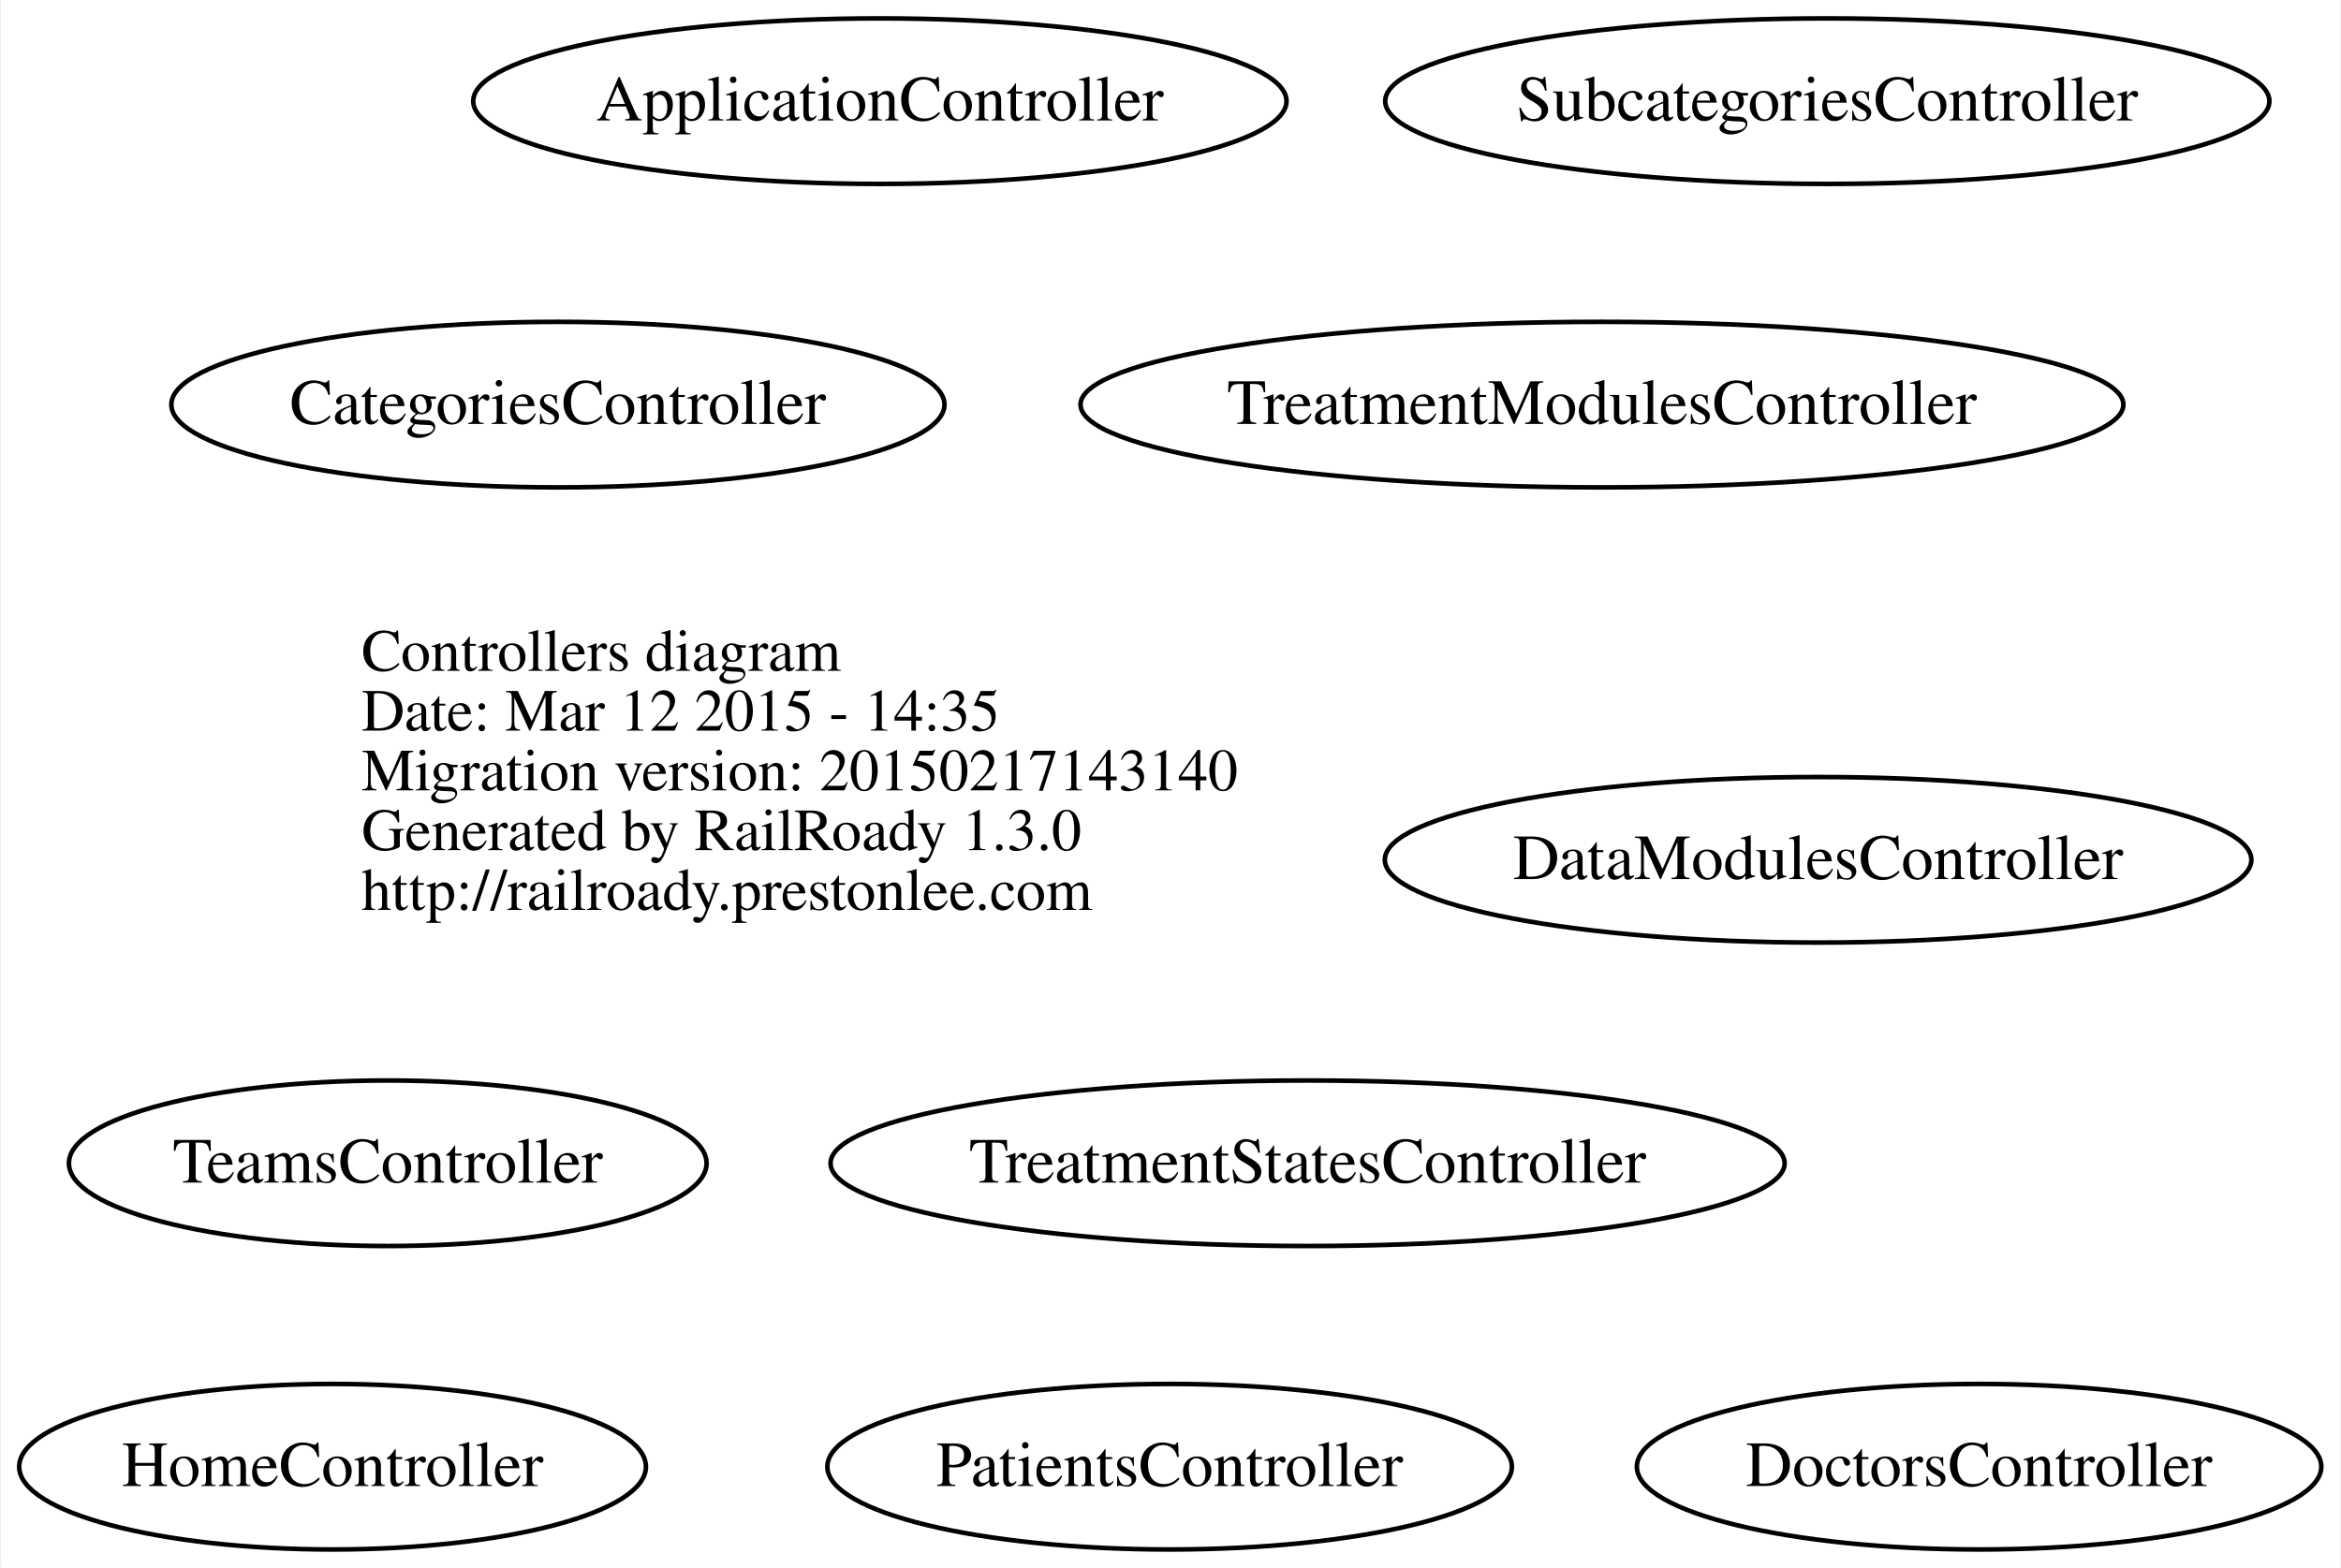
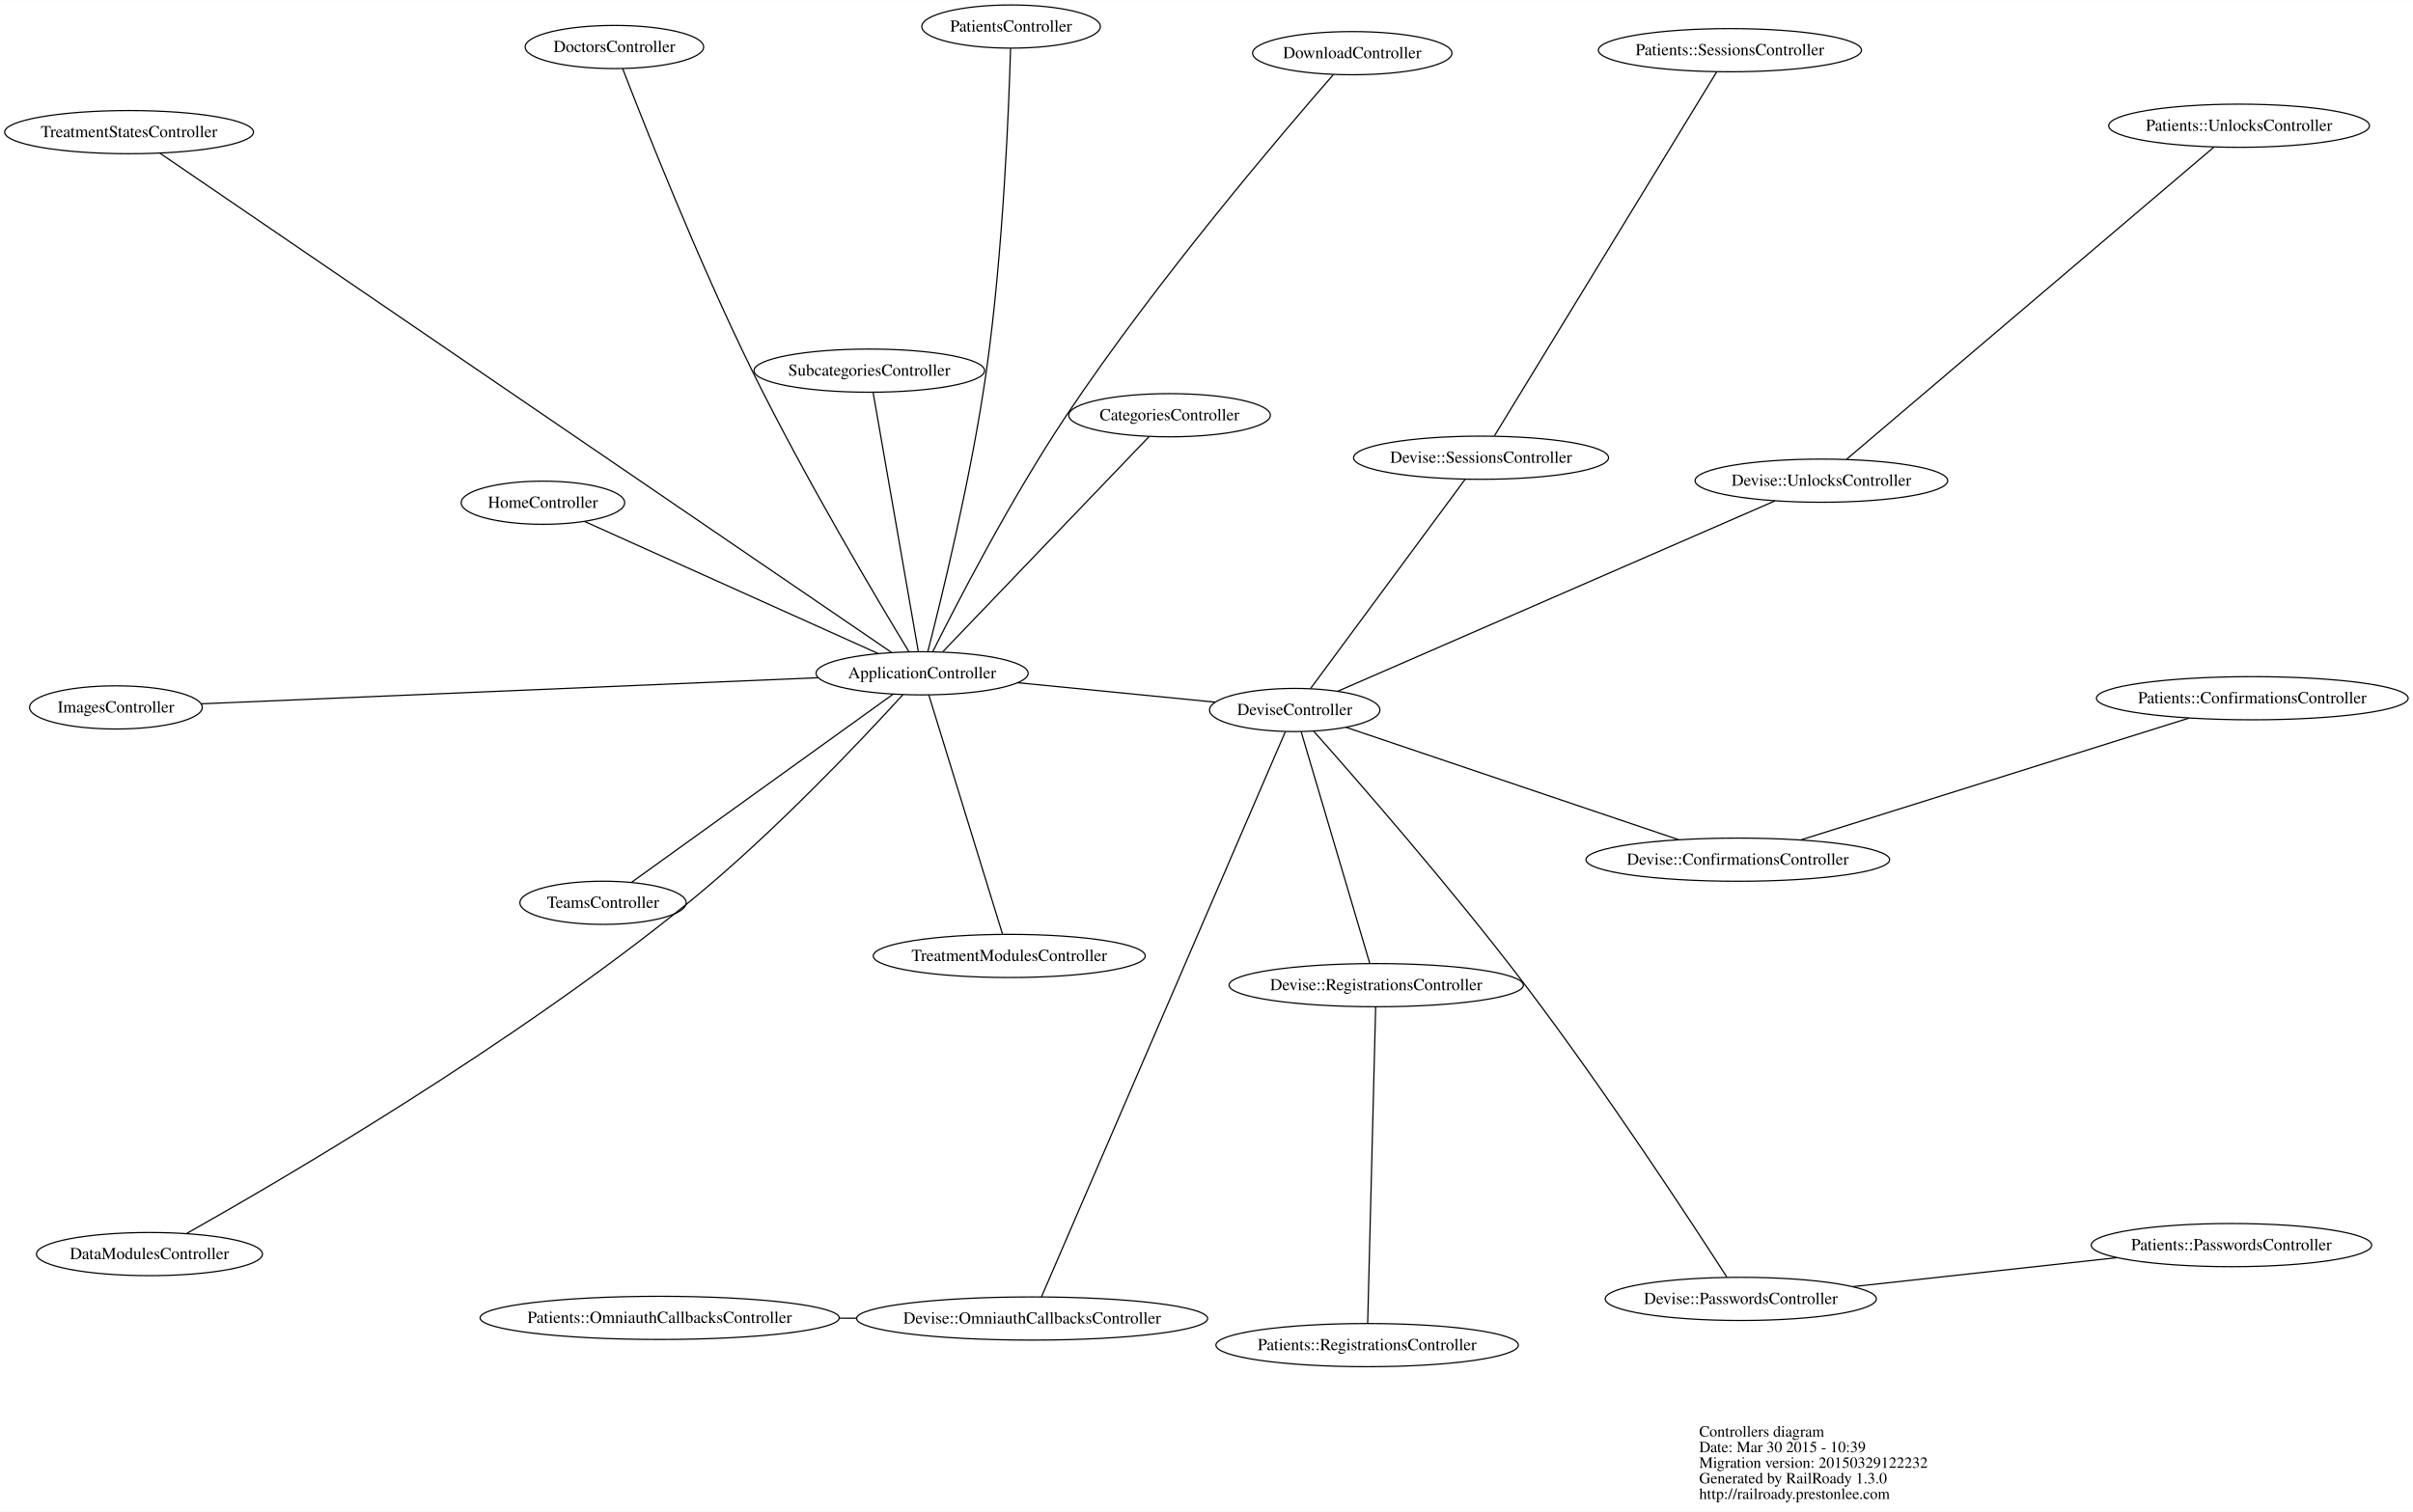
- <svg xmlns="http://www.w3.org/2000/svg" width="509pt" height="341pt" viewBox="0.00 0.00 508.52 341.00">
-   <g id="graph0" class="graph" transform="scale(1 1) rotate(0) translate(180.069 161)">
-     <polygon fill="white" stroke="none" points="-180.069,180 -180.069,-161 328.455,-161 328.455,180 -180.069,180" />
+ <svg xmlns="http://www.w3.org/2000/svg" width="2012pt" height="1261pt" viewBox="0.00 0.00 2011.72 1260.54">
+   <g id="graph0" class="graph" transform="scale(1 1) rotate(0) translate(1057.32 555.04)">
+     <polygon fill="white" stroke="none" points="-1057.32,705.5 -1057.32,-555.04 954.401,-555.04 954.401,705.5 -1057.32,705.5" />
    <g id="node1" class="node">
-       <text text-anchor="start" x="-101.688" y="-15.1" font-family="Times,serif" font-size="13.00">Controllers diagram</text>
-       <text text-anchor="start" x="-101.688" y="-2.1" font-family="Times,serif" font-size="13.00">Date: Mar 12 2015 - 14:35</text>
-       <text text-anchor="start" x="-101.688" y="10.9" font-family="Times,serif" font-size="13.00">Migration version: 20150217143140</text>
-       <text text-anchor="start" x="-101.688" y="23.9" font-family="Times,serif" font-size="13.00">Generated by RailRoady 1.3.0</text>
-       <text text-anchor="start" x="-101.688" y="36.9" font-family="Times,serif" font-size="13.00">http://railroady.prestonlee.com</text>
+       <text text-anchor="start" x="359.312" y="642.9" font-family="Times,serif" font-size="13.00">Controllers diagram</text>
+       <text text-anchor="start" x="359.312" y="655.9" font-family="Times,serif" font-size="13.00">Date: Mar 30 2015 - 10:39</text>
+       <text text-anchor="start" x="359.312" y="668.9" font-family="Times,serif" font-size="13.00">Migration version: 20150329122232</text>
+       <text text-anchor="start" x="359.312" y="681.9" font-family="Times,serif" font-size="13.00">Generated by RailRoady 1.3.0</text>
+       <text text-anchor="start" x="359.312" y="694.9" font-family="Times,serif" font-size="13.00">http://railroady.prestonlee.com</text>
    </g>
    <g id="node2" class="node">
-       <ellipse fill="none" stroke="black" cx="11" cy="-139" rx="88.417" ry="18" />
-       <text text-anchor="middle" x="11" y="-134.8" font-family="Times,serif" font-size="14.00">ApplicationController</text>
+       <ellipse fill="none" stroke="black" cx="-288.544" cy="6.333" rx="88.417" ry="18" />
+       <text text-anchor="middle" x="-288.544" y="10.533" font-family="Times,serif" font-size="14.00">ApplicationController</text>
    </g>
    <g id="node3" class="node">
-       <ellipse fill="none" stroke="black" cx="-59" cy="-73" rx="84.05" ry="18" />
-       <text text-anchor="middle" x="-59" y="-68.8" font-family="Times,serif" font-size="14.00">CategoriesController</text>
+       <ellipse fill="none" stroke="black" cx="-82.275" cy="-208.898" rx="84.05" ry="18" />
+       <text text-anchor="middle" x="-82.275" y="-204.698" font-family="Times,serif" font-size="14.00">CategoriesController</text>
+     </g>
+     <g id="edge1" class="edge">
+       <path fill="none" stroke="black" d="M-271.313,-11.647C-232.389,-52.262 -138.052,-150.698 -99.313,-191.12" />
    </g>
    <g id="node4" class="node">
-       <ellipse fill="none" stroke="black" cx="215" cy="26" rx="94.205" ry="18" />
-       <text text-anchor="middle" x="215" y="30.2" font-family="Times,serif" font-size="14.00">DataModulesController</text>
+       <ellipse fill="none" stroke="black" cx="-932.707" cy="490.663" rx="94.205" ry="18" />
+       <text text-anchor="middle" x="-932.707" y="494.863" font-family="Times,serif" font-size="14.00">DataModulesController</text>
+     </g>
+     <g id="edge2" class="edge">
+       <path fill="none" stroke="black" d="M-304.504,24.085C-336.584,59.277 -411.954,139.512 -483.548,197.7 -630.211,316.899 -826.706,431.271 -901.782,473.519" />
    </g>
    <g id="node5" class="node">
-       <ellipse fill="none" stroke="black" cx="250" cy="158" rx="74.41" ry="18" />
-       <text text-anchor="middle" x="250" y="162.2" font-family="Times,serif" font-size="14.00">DoctorsController</text>
+       <ellipse fill="none" stroke="black" cx="-545.079" cy="-515.991" rx="74.41" ry="18" />
+       <text text-anchor="middle" x="-545.079" y="-511.791" font-family="Times,serif" font-size="14.00">DoctorsController</text>
+     </g>
+     <g id="edge3" class="edge">
+       <path fill="none" stroke="black" d="M-299.556,-11.665C-324.363,-52.545 -385.914,-155.847 -430.251,-246.036 -475.864,-338.82 -521.341,-454.202 -538.216,-498.001" />
    </g>
    <g id="node6" class="node">
-       <ellipse fill="none" stroke="black" cx="-108" cy="158" rx="68.137" ry="18" />
-       <text text-anchor="middle" x="-108" y="162.2" font-family="Times,serif" font-size="14.00">HomeController</text>
+       <ellipse fill="none" stroke="black" cx="70.064" cy="-510.841" rx="83.098" ry="18" />
+       <text text-anchor="middle" x="70.064" y="-506.641" font-family="Times,serif" font-size="14.00">DownloadController</text>
+     </g>
+     <g id="edge4" class="edge">
+       <path fill="none" stroke="black" d="M-279.63,-11.803C-260.806,-49.562 -214.882,-138.92 -168.149,-208.868 -92.291,-322.413 14.382,-447.249 54.231,-492.88" />
    </g>
    <g id="node7" class="node">
-       <ellipse fill="none" stroke="black" cx="74" cy="158" rx="74.419" ry="18" />
-       <text text-anchor="middle" x="74" y="162.2" font-family="Times,serif" font-size="14.00">PatientsController</text>
+       <ellipse fill="none" stroke="black" cx="-604.667" cy="-135.927" rx="68.137" ry="18" />
+       <text text-anchor="middle" x="-604.667" y="-131.727" font-family="Times,serif" font-size="14.00">HomeController</text>
+     </g>
+     <g id="edge5" class="edge">
+       <path fill="none" stroke="black" d="M-325.116,-10.125C-386.551,-37.772 -509.646,-93.165 -569.87,-120.267" />
    </g>
    <g id="node8" class="node">
-       <ellipse fill="none" stroke="black" cx="217" cy="-139" rx="96.126" ry="18" />
-       <text text-anchor="middle" x="217" y="-134.8" font-family="Times,serif" font-size="14.00">SubcategoriesController</text>
+       <ellipse fill="none" stroke="black" cx="-960.68" cy="34.776" rx="71.988" ry="18" />
+       <text text-anchor="middle" x="-960.68" y="38.977" font-family="Times,serif" font-size="14.00">ImagesController</text>
+     </g>
+     <g id="edge6" class="edge">
+       <path fill="none" stroke="black" d="M-375.038,9.993C-509.238,15.672 -765.076,26.499 -889.368,31.759" />
+     </g>
+     <g id="node15" class="node">
+       <ellipse fill="none" stroke="black" cx="-214.391" cy="-533.04" rx="74.419" ry="18" />
+       <text text-anchor="middle" x="-214.391" y="-528.84" font-family="Times,serif" font-size="14.00">PatientsController</text>
+     </g>
+     <g id="edge13" class="edge">
+       <path fill="none" stroke="black" d="M-283.769,-11.884C-273.137,-53.214 -247.463,-157.386 -234.926,-246.115 -220.672,-346.992 -216.095,-469.296 -214.824,-514.82" />
+     </g>
+     <g id="node16" class="node">
+       <ellipse fill="none" stroke="black" cx="-332.588" cy="-246.076" rx="96.126" ry="18" />
+       <text text-anchor="middle" x="-332.588" y="-241.876" font-family="Times,serif" font-size="14.00">SubcategoriesController</text>
+     </g>
+     <g id="edge14" class="edge">
+       <path fill="none" stroke="black" d="M-291.712,-11.82C-299.819,-58.278 -321.25,-181.099 -329.39,-227.748" />
+     </g>
+     <g id="node17" class="node">
+       <ellipse fill="none" stroke="black" cx="-554.56" cy="197.717" rx="69.323" ry="18" />
+       <text text-anchor="middle" x="-554.56" y="201.917" font-family="Times,serif" font-size="14.00">TeamsController</text>
+     </g>
+     <g id="edge15" class="edge">
+       <path fill="none" stroke="black" d="M-312.621,23.655C-363.267,60.092 -480.299,144.29 -530.73,180.572" />
+     </g>
+     <g id="node18" class="node">
+       <ellipse fill="none" stroke="black" cx="-215.917" cy="242.031" rx="113.378" ry="18" />
+       <text text-anchor="middle" x="-215.917" y="246.231" font-family="Times,serif" font-size="14.00">TreatmentModulesController</text>
+     </g>
+     <g id="edge16" class="edge">
+       <path fill="none" stroke="black" d="M-282.966,24.436C-269.447,68.31 -235.053,179.93 -221.514,223.866" />
+     </g>
+     <g id="node19" class="node">
+       <ellipse fill="none" stroke="black" cx="-949.711" cy="-444.991" rx="103.722" ry="18" />
+       <text text-anchor="middle" x="-949.711" y="-440.791" font-family="Times,serif" font-size="14.00">TreatmentStatesController</text>
+     </g>
+     <g id="edge17" class="edge">
+       <path fill="none" stroke="black" d="M-314.058,-11.083C-419.19,-82.848 -818.264,-355.262 -923.917,-427.383" />
+     </g>
+     <g id="node26" class="node">
+       <ellipse fill="none" stroke="black" cx="22.087" cy="36.92" rx="71.027" ry="18" />
+       <text text-anchor="middle" x="22.087" y="41.12" font-family="Times,serif" font-size="14.00">DeviseController</text>
+     </g>
+     <g id="edge24" class="edge">
+       <path fill="none" stroke="black" d="M-208.952,14.17C-157.901,19.197 -92.399,25.647 -44.185,30.395" />
    </g>
    <g id="node9" class="node">
-       <ellipse fill="none" stroke="black" cx="-96" cy="92" rx="69.323" ry="18" />
-       <text text-anchor="middle" x="-96" y="96.2" font-family="Times,serif" font-size="14.00">TeamsController</text>
+       <ellipse fill="none" stroke="black" cx="820.42" cy="27.108" rx="129.963" ry="18" />
+       <text text-anchor="middle" x="820.42" y="31.308" font-family="Times,serif" font-size="14.00">Patients::ConfirmationsController</text>
    </g>
    <g id="node10" class="node">
-       <ellipse fill="none" stroke="black" cx="168" cy="-73" rx="113.378" ry="18" />
-       <text text-anchor="middle" x="168" y="-68.8" font-family="Times,serif" font-size="14.00">TreatmentModulesController</text>
+       <ellipse fill="none" stroke="black" cx="-507.336" cy="543.879" rx="149.732" ry="18" />
+       <text text-anchor="middle" x="-507.336" y="548.079" font-family="Times,serif" font-size="14.00">Patients::OmniauthCallbacksController</text>
    </g>
    <g id="node11" class="node">
-       <ellipse fill="none" stroke="black" cx="104" cy="92" rx="103.722" ry="18" />
-       <text text-anchor="middle" x="104" y="96.2" font-family="Times,serif" font-size="14.00">TreatmentStatesController</text>
+       <ellipse fill="none" stroke="black" cx="803.039" cy="483.183" rx="116.933" ry="18" />
+       <text text-anchor="middle" x="803.039" y="487.383" font-family="Times,serif" font-size="14.00">Patients::PasswordsController</text>
+     </g>
+     <g id="node12" class="node">
+       <ellipse fill="none" stroke="black" cx="82.455" cy="566.589" rx="126.087" ry="18" />
+       <text text-anchor="middle" x="82.455" y="570.789" font-family="Times,serif" font-size="14.00">Patients::RegistrationsController</text>
+     </g>
+     <g id="node13" class="node">
+       <ellipse fill="none" stroke="black" cx="384.916" cy="-513.325" rx="109.684" ry="18" />
+       <text text-anchor="middle" x="384.916" y="-509.125" font-family="Times,serif" font-size="14.00">Patients::SessionsController</text>
+     </g>
+     <g id="node14" class="node">
+       <ellipse fill="none" stroke="black" cx="809.406" cy="-450.327" rx="108.698" ry="18" />
+       <text text-anchor="middle" x="809.406" y="-446.127" font-family="Times,serif" font-size="14.00">Patients::UnlocksController</text>
+     </g>
+     <g id="node20" class="node">
+       <ellipse fill="none" stroke="black" cx="391.493" cy="161.753" rx="126.571" ry="18" />
+       <text text-anchor="middle" x="391.493" y="165.953" font-family="Times,serif" font-size="14.00">Devise::ConfirmationsController</text>
+     </g>
+     <g id="edge7" class="edge">
+       <path fill="none" stroke="black" d="M444.088,145.243C526.523,119.366 685.239,69.543 767.731,43.648" />
+     </g>
+     <g id="node21" class="node">
+       <ellipse fill="none" stroke="black" cx="-196.833" cy="544.404" rx="146.34" ry="18" />
+       <text text-anchor="middle" x="-196.833" y="548.604" font-family="Times,serif" font-size="14.00">Devise::OmniauthCallbacksController</text>
+     </g>
+     <g id="edge8" class="edge">
+       <path fill="none" stroke="black" d="M-342.992,544.157C-347.868,544.148 -352.756,544.14 -357.637,544.132" />
+     </g>
+     <g id="node22" class="node">
+       <ellipse fill="none" stroke="black" cx="393.986" cy="528.056" rx="113.041" ry="18" />
+       <text text-anchor="middle" x="393.986" y="532.256" font-family="Times,serif" font-size="14.00">Devise::PasswordsController</text>
+     </g>
+     <g id="edge9" class="edge">
+       <path fill="none" stroke="black" d="M487.318,517.817C553.223,510.587 641.26,500.93 707.625,493.65" />
+     </g>
+     <g id="node23" class="node">
+       <ellipse fill="none" stroke="black" cx="90.023" cy="266.403" rx="122.695" ry="18" />
+       <text text-anchor="middle" x="90.023" y="270.603" font-family="Times,serif" font-size="14.00">Devise::RegistrationsController</text>
+     </g>
+     <g id="edge10" class="edge">
+       <path fill="none" stroke="black" d="M89.561,284.729C88.207,338.448 84.257,495.093 82.911,548.503" />
+     </g>
+     <g id="node24" class="node">
+       <ellipse fill="none" stroke="black" cx="177.441" cy="-173.46" rx="106.292" ry="18" />
+       <text text-anchor="middle" x="177.441" y="-169.26" font-family="Times,serif" font-size="14.00">Devise::SessionsController</text>
+     </g>
+     <g id="edge11" class="edge">
+       <path fill="none" stroke="black" d="M188.595,-191.733C224.704,-250.883 338.132,-436.688 373.958,-495.375" />
+     </g>
+     <g id="node25" class="node">
+       <ellipse fill="none" stroke="black" cx="461.163" cy="-154.314" rx="105.306" ry="18" />
+       <text text-anchor="middle" x="461.163" y="-150.114" font-family="Times,serif" font-size="14.00">Devise::UnlocksController</text>
+     </g>
+     <g id="edge12" class="edge">
+       <path fill="none" stroke="black" d="M482.163,-172.164C544.219,-224.913 726.288,-379.675 788.379,-432.453" />
+     </g>
+     <g id="edge18" class="edge">
+       <path fill="none" stroke="black" d="M64.824,51.362C133.765,74.659 269.153,120.411 342.115,145.067" />
+     </g>
+     <g id="edge19" class="edge">
+       <path fill="none" stroke="black" d="M14.296,54.982C-19.713,133.819 -154.97,447.362 -189.021,526.294" />
+     </g>
+     <g id="edge20" class="edge">
+       <path fill="none" stroke="black" d="M37.88,54.583C71.504,92.444 152.165,184.619 214.22,266.329 281.565,355.007 354.557,466.696 382.354,509.869" />
+     </g>
+     <g id="edge21" class="edge">
+       <path fill="none" stroke="black" d="M27.418,54.927C40.086,97.72 71.885,205.135 84.623,248.162" />
+     </g>
+     <g id="edge22" class="edge">
+       <path fill="none" stroke="black" d="M35.333,18.983C64.683,-20.764 134.909,-115.864 164.229,-155.569" />
+     </g>
+     <g id="edge23" class="edge">
+       <path fill="none" stroke="black" d="M58.019,21.271C139.637,-14.277 338.423,-100.856 422.545,-137.494" />
    </g>
  </g>
</svg>
